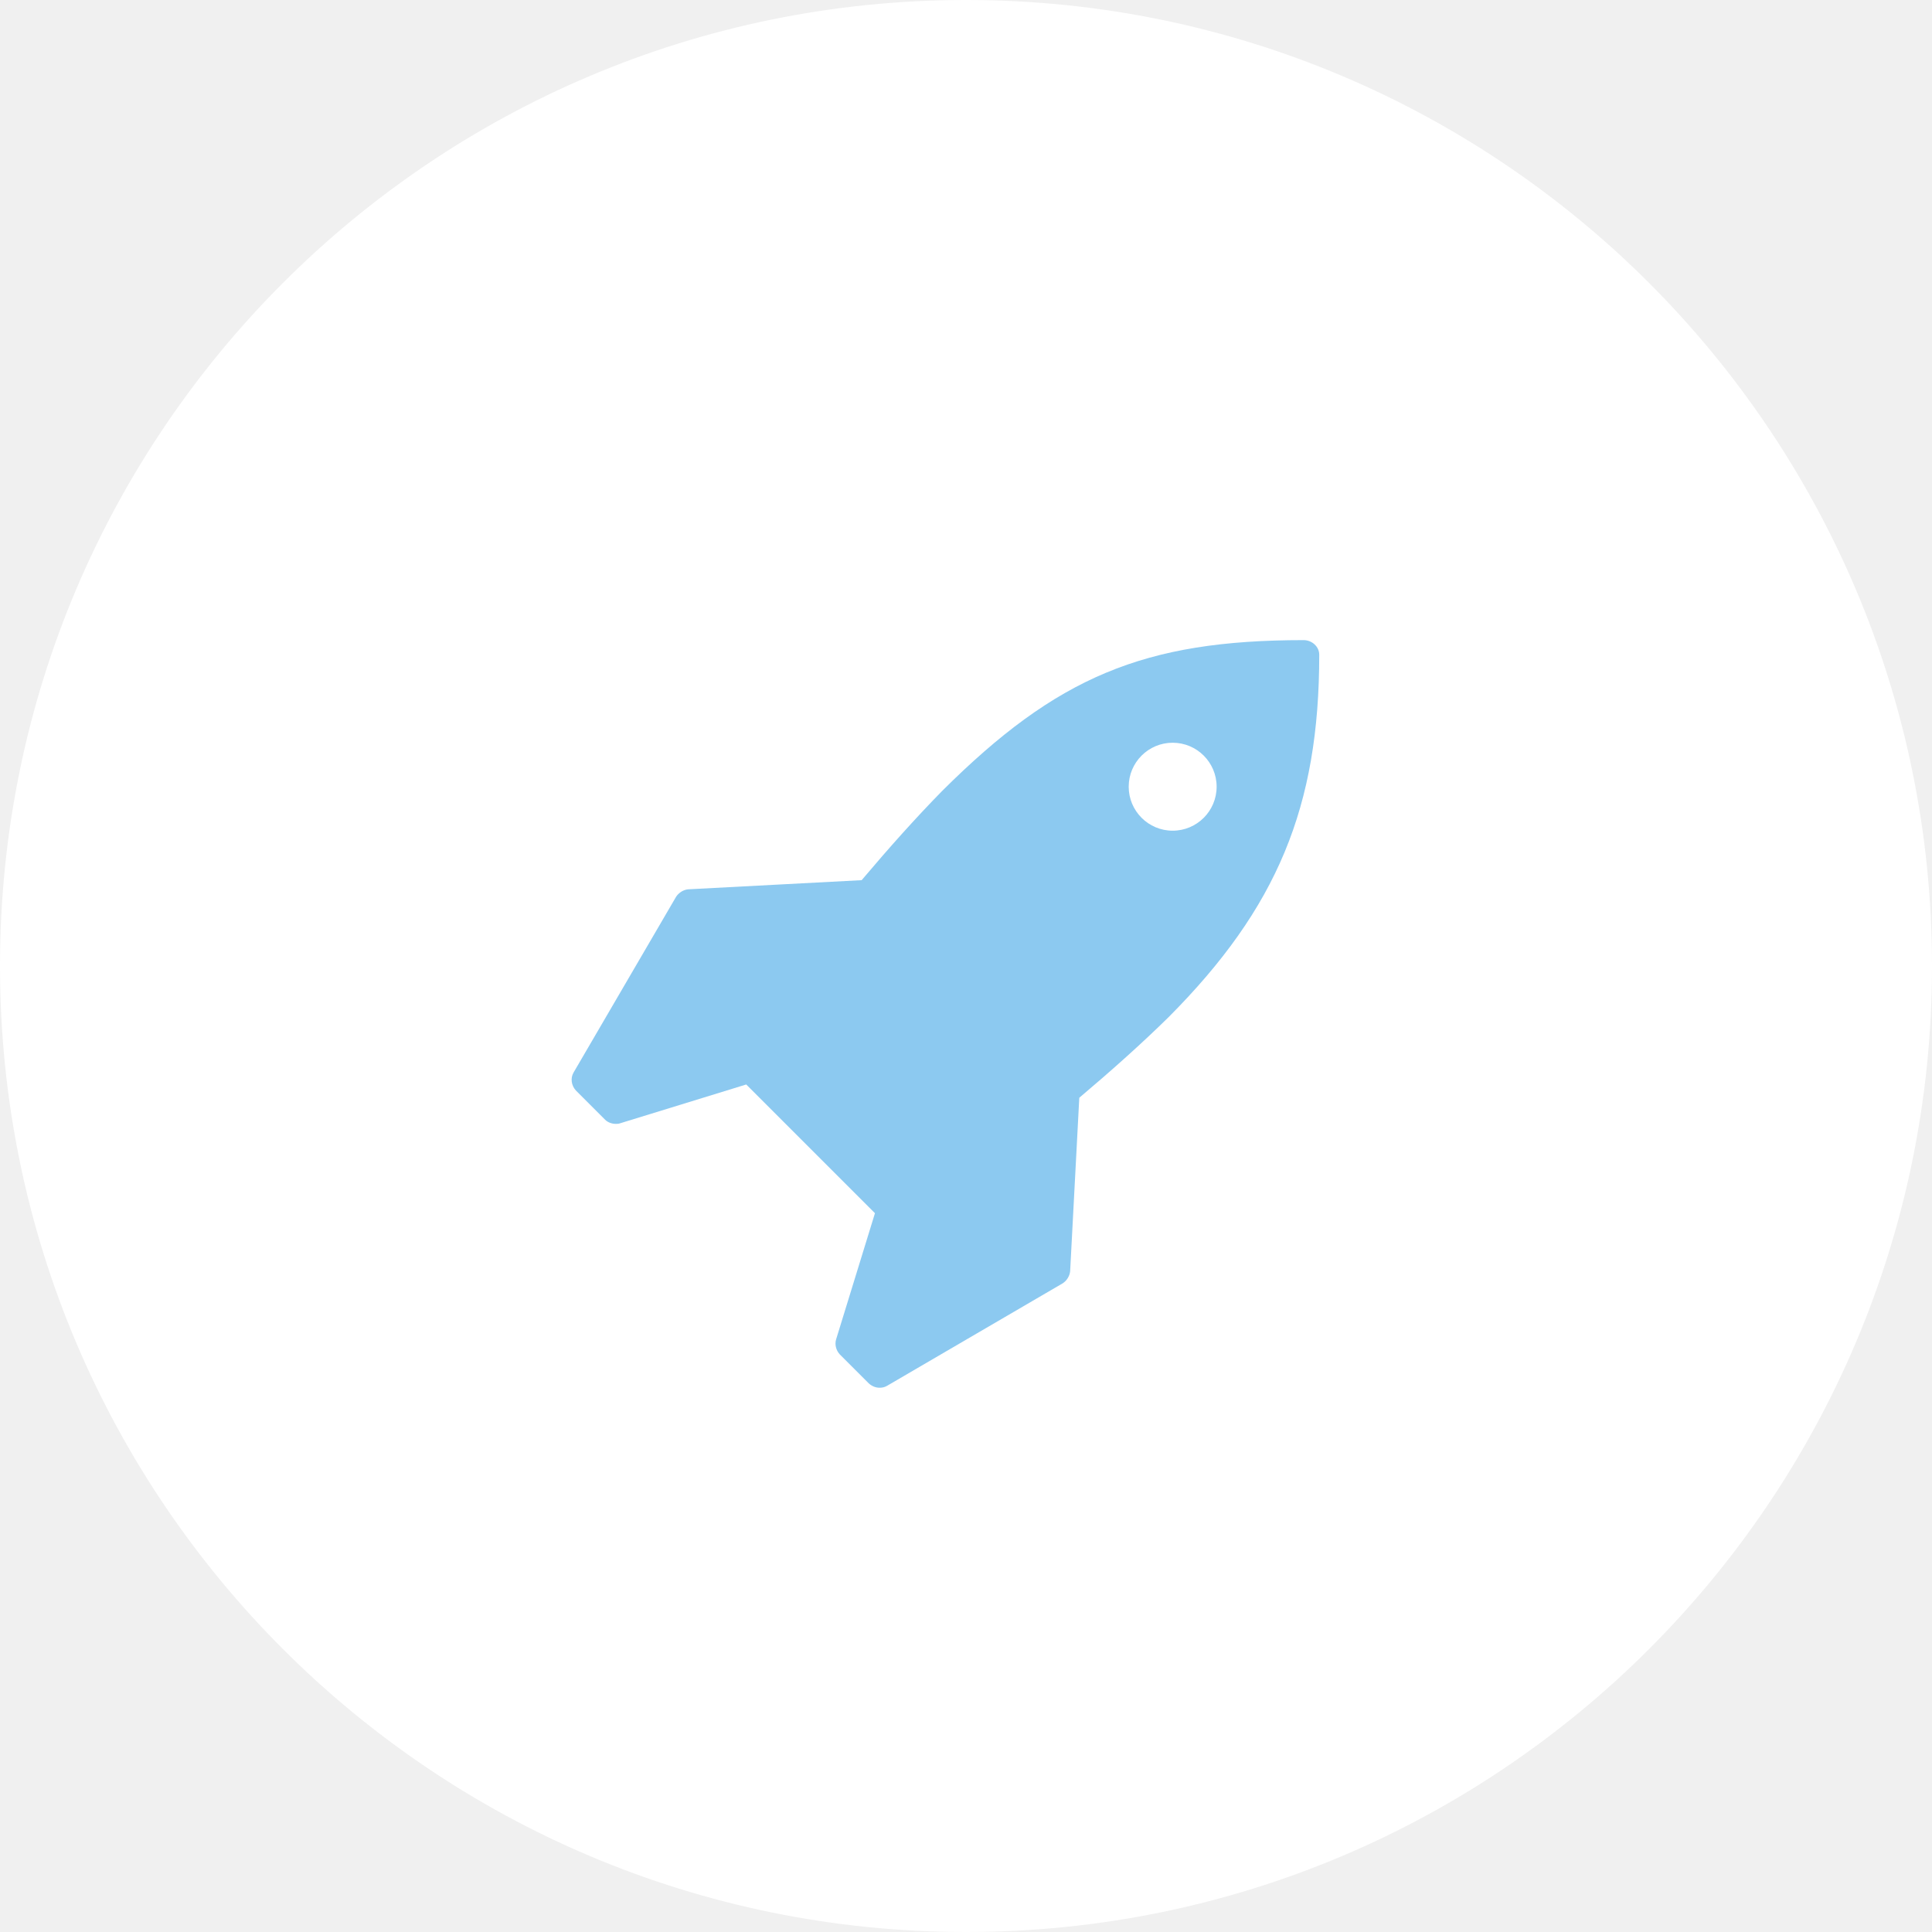
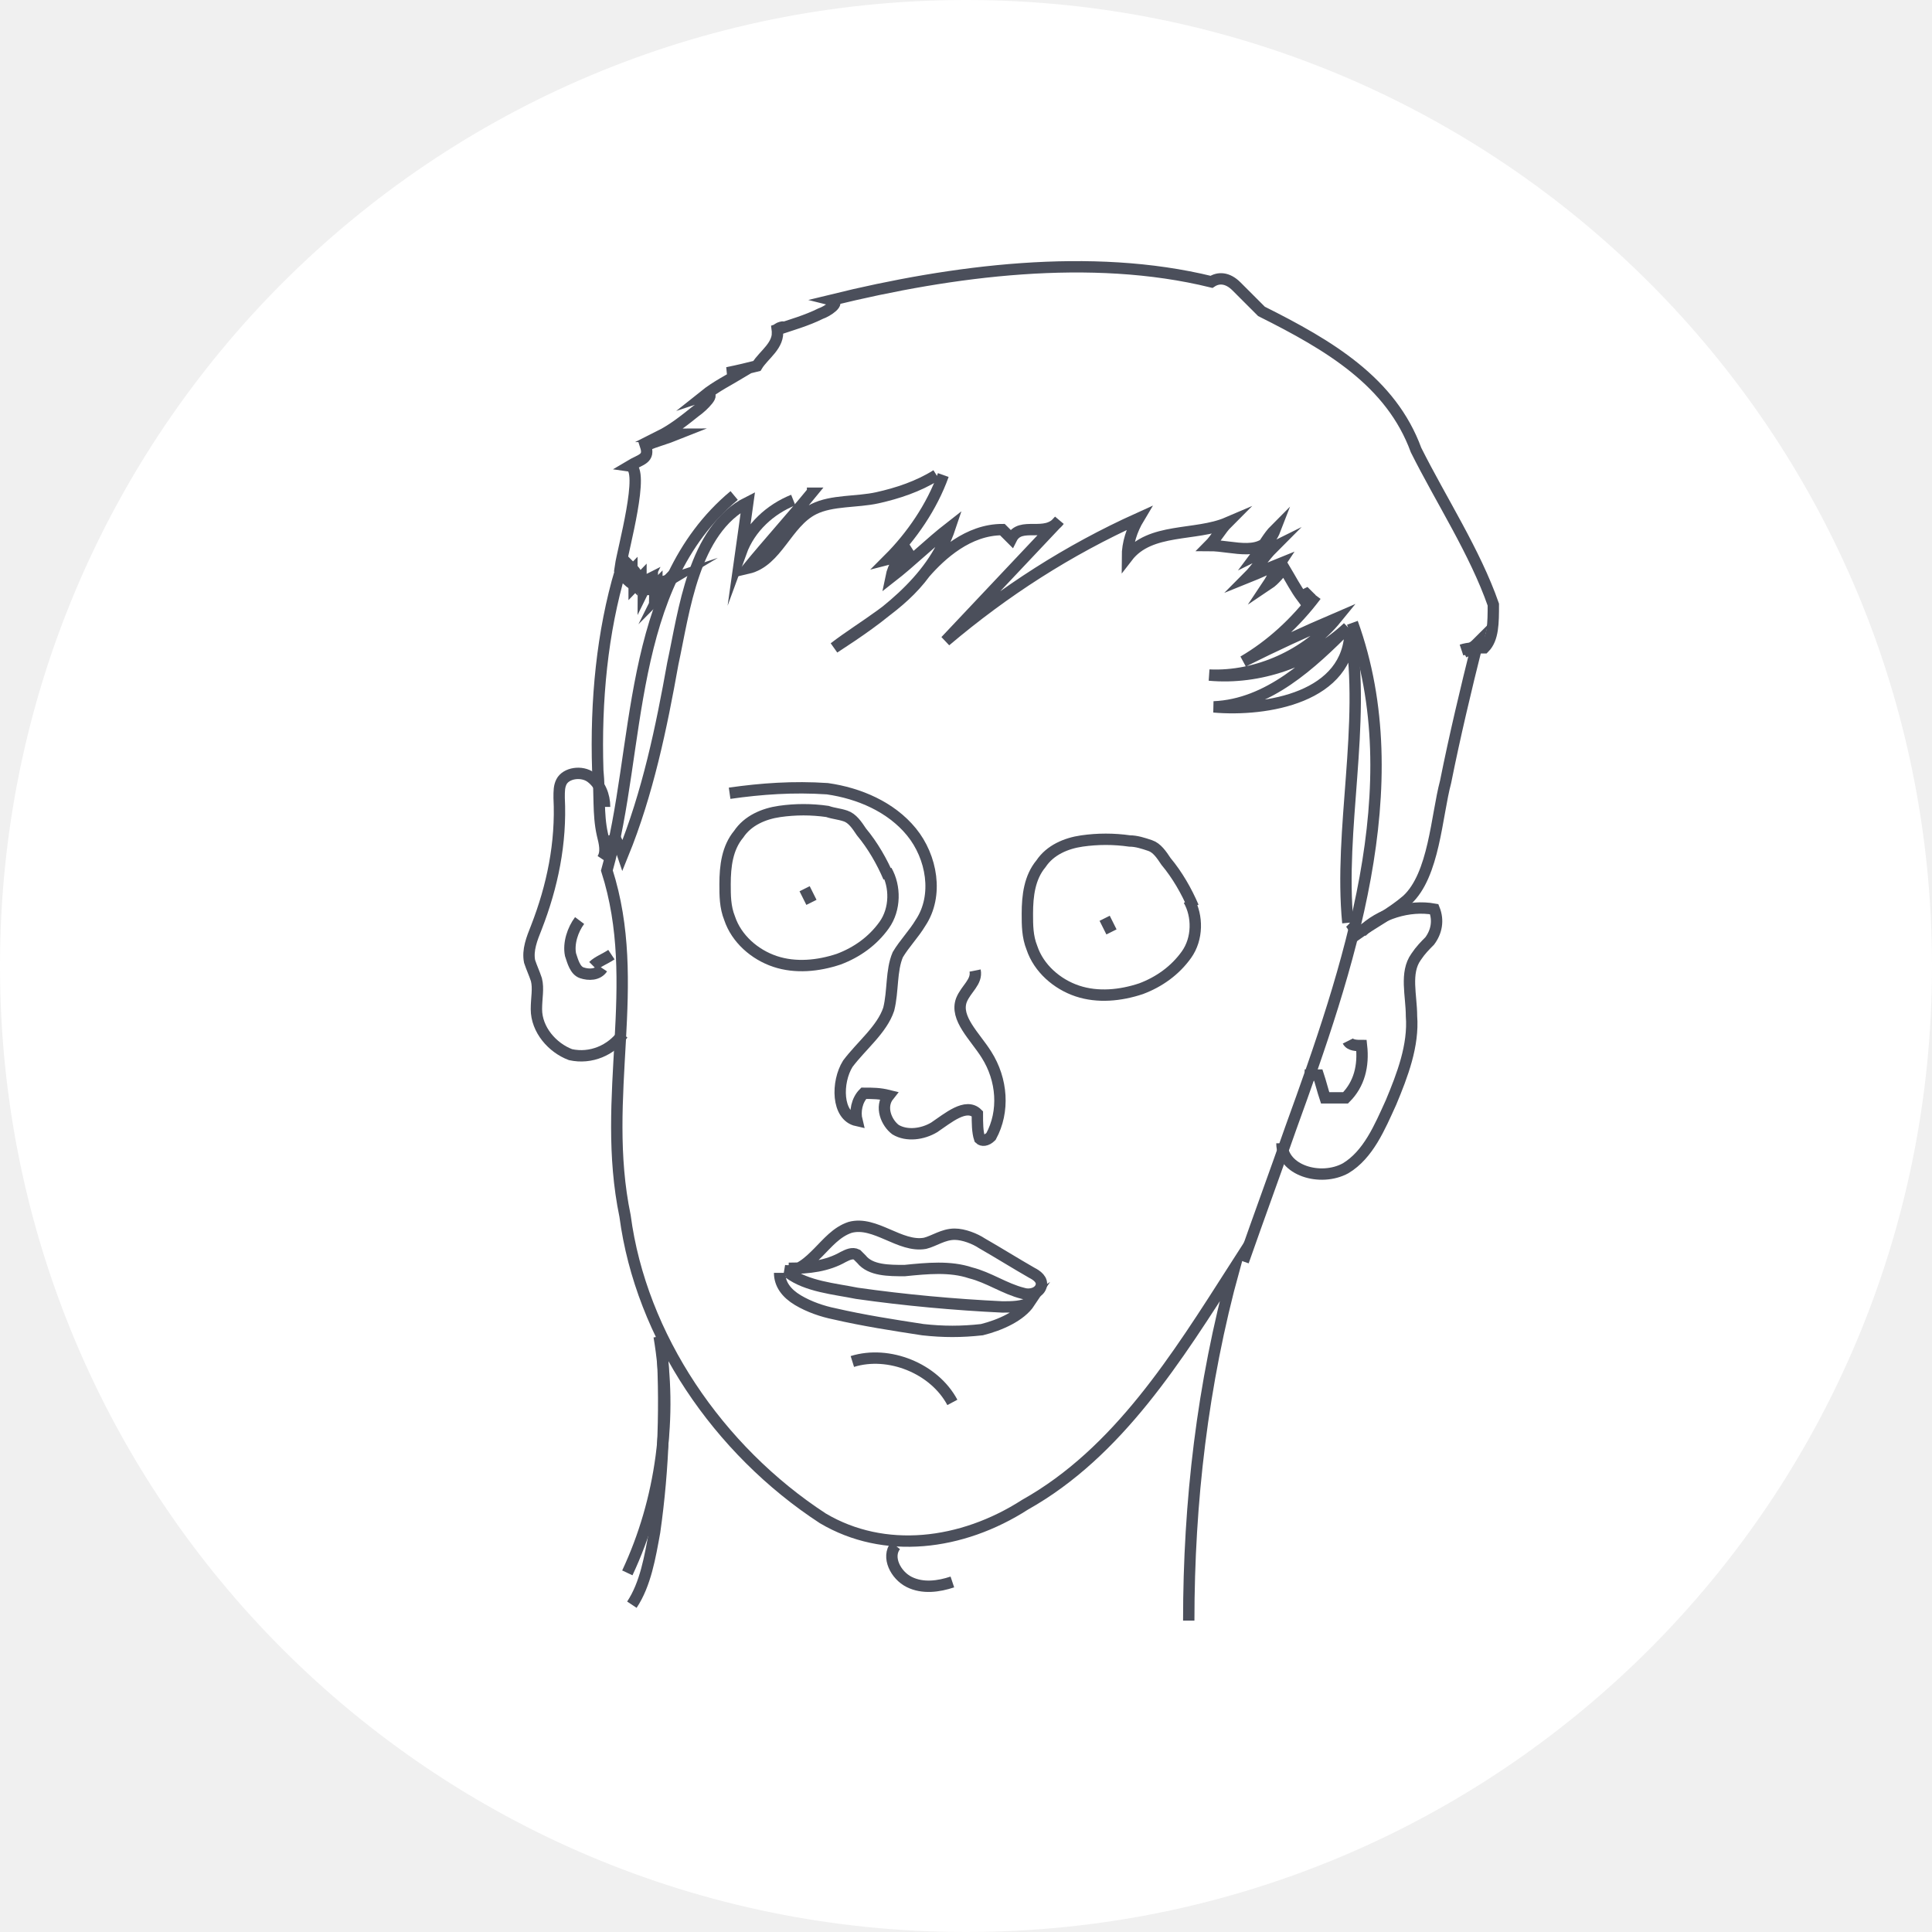
- <svg xmlns="http://www.w3.org/2000/svg" version="1.1" id="Layer_1" x="0px" y="0px" width="85px" height="85px" viewBox="0 0 80 80" enable-background="new 0 0 80 80" xml:space="preserve">
+ <svg xmlns="http://www.w3.org/2000/svg" version="1.1" id="Layer_1" x="0px" y="0px" viewBox="0 0 85 85" style="enable-background:new 0 0 85 85;" xml:space="preserve">
+   <style type="text/css">
+ 	.st0{fill:#FFFFFF;}
+ 	.st1{fill:none;stroke:#4B4F5B;stroke-width:0.5;stroke-miterlimit:10;}
+ </style>
  <g>
-     <path fill="#FFFFFF" d="M40,0c22.091,0,40,17.909,40,40S62.091,80,40,80S0,62.091,0,40S17.909,0,40,0z" />
+     <path class="st0" d="M42.5,0C66,0,85,19,85,42.5S66,85,42.5,85S0,66,0,42.5S19,0,42.5,0z" />
  </g>
-   <g>
-     <path fill="#8cc9f0" d="M50.378,32.576c0,1.005-0.815,1.821-1.821,1.821c-1.005,0-1.82-0.816-1.82-1.821    c0-1.005,0.815-1.821,1.82-1.821C49.563,30.755,50.378,31.571,50.378,32.576z M54.627,27.113c0-0.341-0.304-0.607-0.646-0.607    c-6.601,0-10.223,1.518-14.964,6.241c-1.081,1.1-2.2,2.352-3.338,3.699l-7.188,0.379c-0.19,0.019-0.379,0.133-0.493,0.304    l-4.249,7.284c-0.133,0.228-0.095,0.53,0.095,0.739l1.214,1.215c0.114,0.113,0.285,0.17,0.437,0.17c0.057,0,0.114,0,0.17-0.02    l5.235-1.611l5.33,5.33l-1.612,5.236c-0.057,0.209,0,0.437,0.152,0.606l1.214,1.214c0.133,0.114,0.284,0.171,0.436,0.171    c0.114,0,0.208-0.021,0.304-0.075l7.283-4.25c0.171-0.113,0.284-0.304,0.305-0.492l0.379-7.19c1.347-1.138,2.599-2.257,3.699-3.339    C52.882,37.603,54.627,33.411,54.627,27.113z" />
+   <g id="XMLID_3_">
+     <path id="XMLID_6_" class="st1" d="M29,58.8c0.6,3.5,0.1,7.2-1.4,10.4" />
+     <path id="XMLID_54_" class="st1" d="M59.5,27.4c2.6,7.2-0.2,15.3-2.7,22.2c-0.7,2-1.4,3.9-2.1,5.9" />
+     <path id="XMLID_4_" class="st1" d="M52.3,71.3c0-5.2,0.6-10.4,2-15.5c-2.5,3.9-5.1,8.1-9.2,10.4c-2.8,1.8-6.2,2.2-8.9,0.6   c-4.6-3-8-8-8.7-13.3c-1.1-5.3,0.8-10.2-0.8-15.2c1.5-5.3,0.8-12.5,5.6-16.5" />
+     <path id="XMLID_44_" class="st1" d="M29.1,58.8c0.2,2.9,0.1,5.8-0.3,8.6c-0.2,1.1-0.4,2.3-1,3.2" />
+     <path id="XMLID_45_" class="st1" d="M26.6,35.5c0-0.5-0.2-1-0.6-1.3s-1.1-0.2-1.3,0.2c-0.1,0.2-0.1,0.4-0.1,0.7   c0.1,2-0.3,3.9-1,5.7c-0.2,0.5-0.4,1-0.3,1.5c0.1,0.3,0.2,0.5,0.3,0.8c0.1,0.4,0,0.8,0,1.3c0,0.9,0.7,1.7,1.5,2   c0.9,0.2,1.8-0.2,2.3-0.9" />
+     <path id="XMLID_46_" class="st1" d="M59.9,41c0.8-0.8,2.1-1.2,3.2-1c0.2,0.5,0.1,1-0.2,1.4c-0.2,0.2-0.4,0.4-0.6,0.7   c-0.5,0.7-0.2,1.7-0.2,2.6c0.1,1.3-0.4,2.6-0.9,3.8c-0.5,1.1-1,2.3-2,2.9c-1.1,0.6-2.8,0.1-2.8-1.1" />
+     <path id="XMLID_47_" class="st1" d="M26.5,42.6c-0.2,0.3-0.6,0.3-0.9,0.2s-0.4-0.5-0.5-0.8c-0.1-0.5,0.1-1.1,0.4-1.5" />
+     <path id="XMLID_48_" class="st1" d="M57.4,47.3c0.2,0,0.4,0,0.6,0c0.1,0.3,0.2,0.7,0.3,1c0.3,0,0.6,0,0.9,0   c0.6-0.6,0.8-1.4,0.7-2.3c-0.2,0-0.5,0-0.6-0.2" />
+     <path id="XMLID_49_" class="st1" d="M26.9,42c-0.3,0.2-0.6,0.3-0.8,0.5" />
+     <path id="XMLID_50_" class="st1" d="M32.1,34.9c1.4-0.2,2.8-0.3,4.3-0.2c1.4,0.2,2.8,0.8,3.7,1.9c0.9,1.1,1.2,2.8,0.4,4   c-0.3,0.5-0.7,0.9-1,1.4c-0.3,0.7-0.2,1.6-0.4,2.4c-0.3,0.9-1.2,1.6-1.8,2.4c-0.5,0.8-0.5,2.3,0.4,2.5c-0.1-0.4,0-0.9,0.3-1.2   c0.4,0,0.7,0,1.1,0.1c-0.4,0.5-0.1,1.2,0.3,1.5c0.5,0.3,1.2,0.2,1.7-0.1c0.6-0.4,1.4-1.1,1.9-0.6c0,0.4,0,0.8,0.1,1.1   c0.1,0.1,0.3,0.1,0.5-0.1c0.6-1.1,0.5-2.5-0.2-3.6c-0.5-0.8-1.4-1.6-1.1-2.4c0.2-0.5,0.7-0.8,0.6-1.3" />
+     <path id="XMLID_51_" class="st1" d="M34.5,55.9c0.6,0.1,1.1-0.4,1.5-0.8c0.4-0.4,0.8-0.9,1.4-1.1c1.1-0.3,2.2,0.9,3.3,0.7   c0.4-0.1,0.8-0.4,1.3-0.4c0.4,0,0.9,0.2,1.2,0.4c0.7,0.4,1.5,0.9,2.2,1.3c0.2,0.1,0.5,0.3,0.4,0.6c-0.1,0.3-0.5,0.4-0.8,0.3   c-0.8-0.2-1.5-0.7-2.3-0.9c-0.9-0.3-1.9-0.2-2.9-0.1c-0.7,0-1.5,0-1.9-0.5c-0.1-0.1-0.1-0.1-0.2-0.2c-0.2-0.1-0.4,0-0.6,0.1   c-0.7,0.4-1.5,0.5-2.4,0.5" />
+     <path id="XMLID_52_" class="st1" d="M34.7,56c0.8,0.6,2,0.7,3,0.9c2.1,0.3,4.3,0.5,6.4,0.6c0.4,0,0.9,0,1.2-0.2   c-0.4,0.6-1.3,1-2.1,1.2c-0.9,0.1-1.7,0.1-2.6,0c-1.3-0.2-2.6-0.4-3.9-0.7c-0.5-0.1-1.1-0.3-1.6-0.6c-0.5-0.3-0.8-0.7-0.8-1.2" />
+     <path id="XMLID_62_" class="st1" d="M64.4,28.7c0.2-0.1,0.4-0.2,0.6-0.4c-0.5,2-1,4.1-1.4,6.1c-0.4,1.5-0.5,4.1-1.7,5.2   c-0.7,0.6-1.5,1-2.2,1.5c0,0,0,0,0,0c0,0,0,0,0,0c-0.1-0.2-0.2-0.4-0.3-0.5" />
+     <path id="XMLID_43_" class="st1" d="M64.3,28.6c0.3-0.1,0.6-0.1,1-0.1c0.4-0.4,0.4-1.1,0.4-1.9c-0.8-2.3-2.3-4.6-3.4-6.8   c-1.1-3-3.8-4.6-6.8-6.1c-0.4-0.4-0.8-0.8-1.1-1.1c-0.4-0.4-0.8-0.4-1.1-0.2c-5.3-1.3-11.4-0.5-16.7,0.8c0.4,0.1-0.2,0.5-0.5,0.6   c-0.6,0.3-1.3,0.5-1.9,0.7c0-0.1,0.6-0.2,0,0c0.1,0.7-0.6,1.1-0.9,1.6c-0.4,0.1-0.8,0.2-1.3,0.3c0.2,0,0.4,0,0.6,0   c-0.5,0.3-1.1,0.6-1.6,1c0.6-0.2-0.1,0.5-0.4,0.7c-0.5,0.4-1,0.8-1.6,1.1c0.3,0,0.5-0.1,0.8-0.1c-0.5,0.2-0.9,0.3-1.4,0.5   c0.2,0.6-0.2,0.6-0.7,0.9c0.7,0.1-0.3,3.7-0.4,4.4c0.7,0,0.4,0.5,0.6,0.7c0.4,0.2,1.3,0,1.6-0.1c-0.5,0.3-0.4,0.1,0,0   c-0.7,0.8-1.8,0.4-2.2-0.4c-0.8,2.7-1.1,5.7-1,8.8c0.1,1,0,1.9,0.2,2.8c0.1,0.4,0.2,0.8,0,1.1" />
+     <path id="XMLID_60_" class="st1" d="M34.9,22c-1,0.4-1.9,1.2-2.3,2.3c0.1-0.7,0.2-1.5,0.3-2.2c-2.4,1.2-2.8,4.8-3.3,7.1   c-0.5,2.8-1.1,5.7-2.2,8.4c-0.1-0.3-0.3-0.6-0.4-0.9c0.1,0.4-0.1,0.4-0.2,0.7" />
+     <path id="XMLID_59_" class="st1" d="M41.2,20.9c-0.8,0.5-1.7,0.8-2.6,1c-0.9,0.2-2,0.1-2.8,0.5c-1.2,0.6-1.6,2.3-2.9,2.6   c0.9-1.1,1.9-2.2,2.8-3.3c-0.1,0-0.1,0-0.2,0" />
+     <path id="XMLID_58_" class="st1" d="M57.7,26c-0.1,0.1-0.3,0.1-0.4,0.3c-0.3-0.4-0.5-0.8-0.8-1.3c-0.2,0.2-0.4,0.5-0.7,0.7   c0.2-0.3,0.3-0.6,0.5-0.9c-0.5,0.2-0.9,0.4-1.4,0.6c0.4-0.4,0.7-0.9,1.1-1.3c-0.2,0.1-0.5,0.2-0.7,0.3c0.3-0.4,0.5-0.8,0.8-1.1   c-0.5,1.3-1.8,0.7-2.9,0.7c0.3-0.3,0.5-0.7,0.8-1c-1.4,0.6-3.4,0.2-4.4,1.5c0-0.6,0.2-1.2,0.5-1.7c-3.1,1.4-5.9,3.2-8.5,5.4   c1.7-1.8,3.3-3.5,5-5.3c-0.6,0.8-1.7,0-2.1,0.8l-0.4-0.4c-1.5,0-2.7,1.1-3.4,1.9c-1.1,1.5-2.7,2.3-4,3.3c2-1.3,4.3-2.9,5.1-5.3   c-0.9,0.7-1.7,1.5-2.6,2.2c0.1-0.5,0.4-1,0.9-1.3c-0.3,0.2-0.6,0.4-1,0.5c1-1,1.9-2.3,2.4-3.7" />
+     <path id="XMLID_57_" class="st1" d="M59.3,40.6c-0.4-4.1,0.8-8.7,0.1-12.9c0,3-3.7,3.6-6,3.4c2.4-0.1,4.3-1.9,5.9-3.5   c-1.6,1.5-3.9,2.3-6.1,2.1c2.1,0.1,4.3-0.9,5.6-2.5c-1.4,0.6-2.7,1.2-4.1,1.9c1.2-0.7,2.3-1.7,3.2-2.9" />
+     <path id="XMLID_55_" class="st1" d="M39.1,38.6c-0.3-0.7-0.7-1.4-1.2-2c-0.2-0.3-0.4-0.6-0.7-0.7c-0.3-0.1-0.5-0.1-0.8-0.2   c-0.7-0.1-1.4-0.1-2.1,0c-0.7,0.1-1.4,0.4-1.8,1c-0.5,0.6-0.6,1.4-0.6,2.2c0,0.5,0,1,0.2,1.5c0.3,0.9,1.1,1.6,2,1.9   s1.9,0.2,2.8-0.1c0.8-0.3,1.5-0.8,2-1.5s0.5-1.7,0.1-2.4" />
+     <path id="XMLID_56_" class="st1" d="M52.5,39.9c-0.3-0.7-0.7-1.4-1.2-2c-0.2-0.3-0.4-0.6-0.7-0.7C50.3,37.1,50,37,49.7,37   c-0.7-0.1-1.4-0.1-2.1,0c-0.7,0.1-1.4,0.4-1.8,1c-0.5,0.6-0.6,1.4-0.6,2.2c0,0.5,0,1,0.2,1.5c0.3,0.9,1.1,1.6,2,1.9   s1.9,0.2,2.8-0.1c0.8-0.3,1.5-0.8,2-1.5s0.5-1.7,0.1-2.4" />
+     <path id="XMLID_1_" class="st1" d="M28.6,25.8c-0.1,0-0.1,0-0.2,0c0-0.1,0-0.2,0-0.3c0,0-0.1,0-0.1,0.1c0,0,0.1,0.1,0.1,0   c0,0-0.1,0-0.1,0.1c0-0.1,0-0.2,0-0.2c-0.1,0-0.2,0-0.2,0.1c0-0.2-0.1-0.4-0.3-0.6c0,0.1,0,0.3,0.1,0.4c-0.1,0-0.1-0.1-0.1-0.2   c0,0.1,0,0.1,0,0.2c0-0.1,0-0.2,0-0.2c-0.1,0.1-0.1,0.3,0,0.4c0-0.1,0-0.2,0-0.3c0,0.1-0.1,0.1-0.1,0c0-0.1,0-0.1,0-0.2   c0,0.1,0,0.2,0,0.3c0-0.1,0-0.2,0.1-0.3c0,0.1,0,0.3,0,0.4c0-0.1,0.1-0.3,0.1-0.4c0,0.2,0,0.5,0,0.7c0.1-0.1,0.2-0.3,0.3-0.4   c0,0.2,0,0.3,0,0.5c0-0.2,0.1-0.3,0.3-0.4c-0.1,0.2-0.1,0.3-0.2,0.5c0-0.2,0.1-0.4,0.3-0.4c0,0.1,0,0.2,0,0.3c0-0.1,0-0.2,0.1-0.3   c0,0.1,0,0.2,0,0.3c0.1,0,0.1-0.1,0.2-0.2c0,0.1,0,0.2-0.1,0.3c0-0.1,0.1-0.1,0.2-0.1c0,0.1,0,0.1,0,0.2c0-0.1,0.1-0.2,0.1-0.2   c0,0.1,0,0.2-0.1,0.3c0.1-0.2,0.2-0.5,0.4-0.7c0,0.1-0.1,0.2-0.2,0.3c-0.1-0.1-0.3-0.1-0.4,0" />
+     <path id="XMLID_68_" class="st1" d="M35.7,39.7c-0.1-0.2-0.2-0.4-0.3-0.6" />
+     <path id="XMLID_69_" class="st1" d="M48.9,41c-0.1-0.2-0.2-0.4-0.3-0.6" />
+     <path id="XMLID_73_" class="st1" d="M39.4,68c-0.4,0.5,0,1.3,0.6,1.6s1.3,0.2,1.9,0" />
+     <path id="XMLID_74_" class="st1" d="M37.5,59.9c1.6-0.5,3.6,0.3,4.4,1.8" />
  </g>
</svg>
